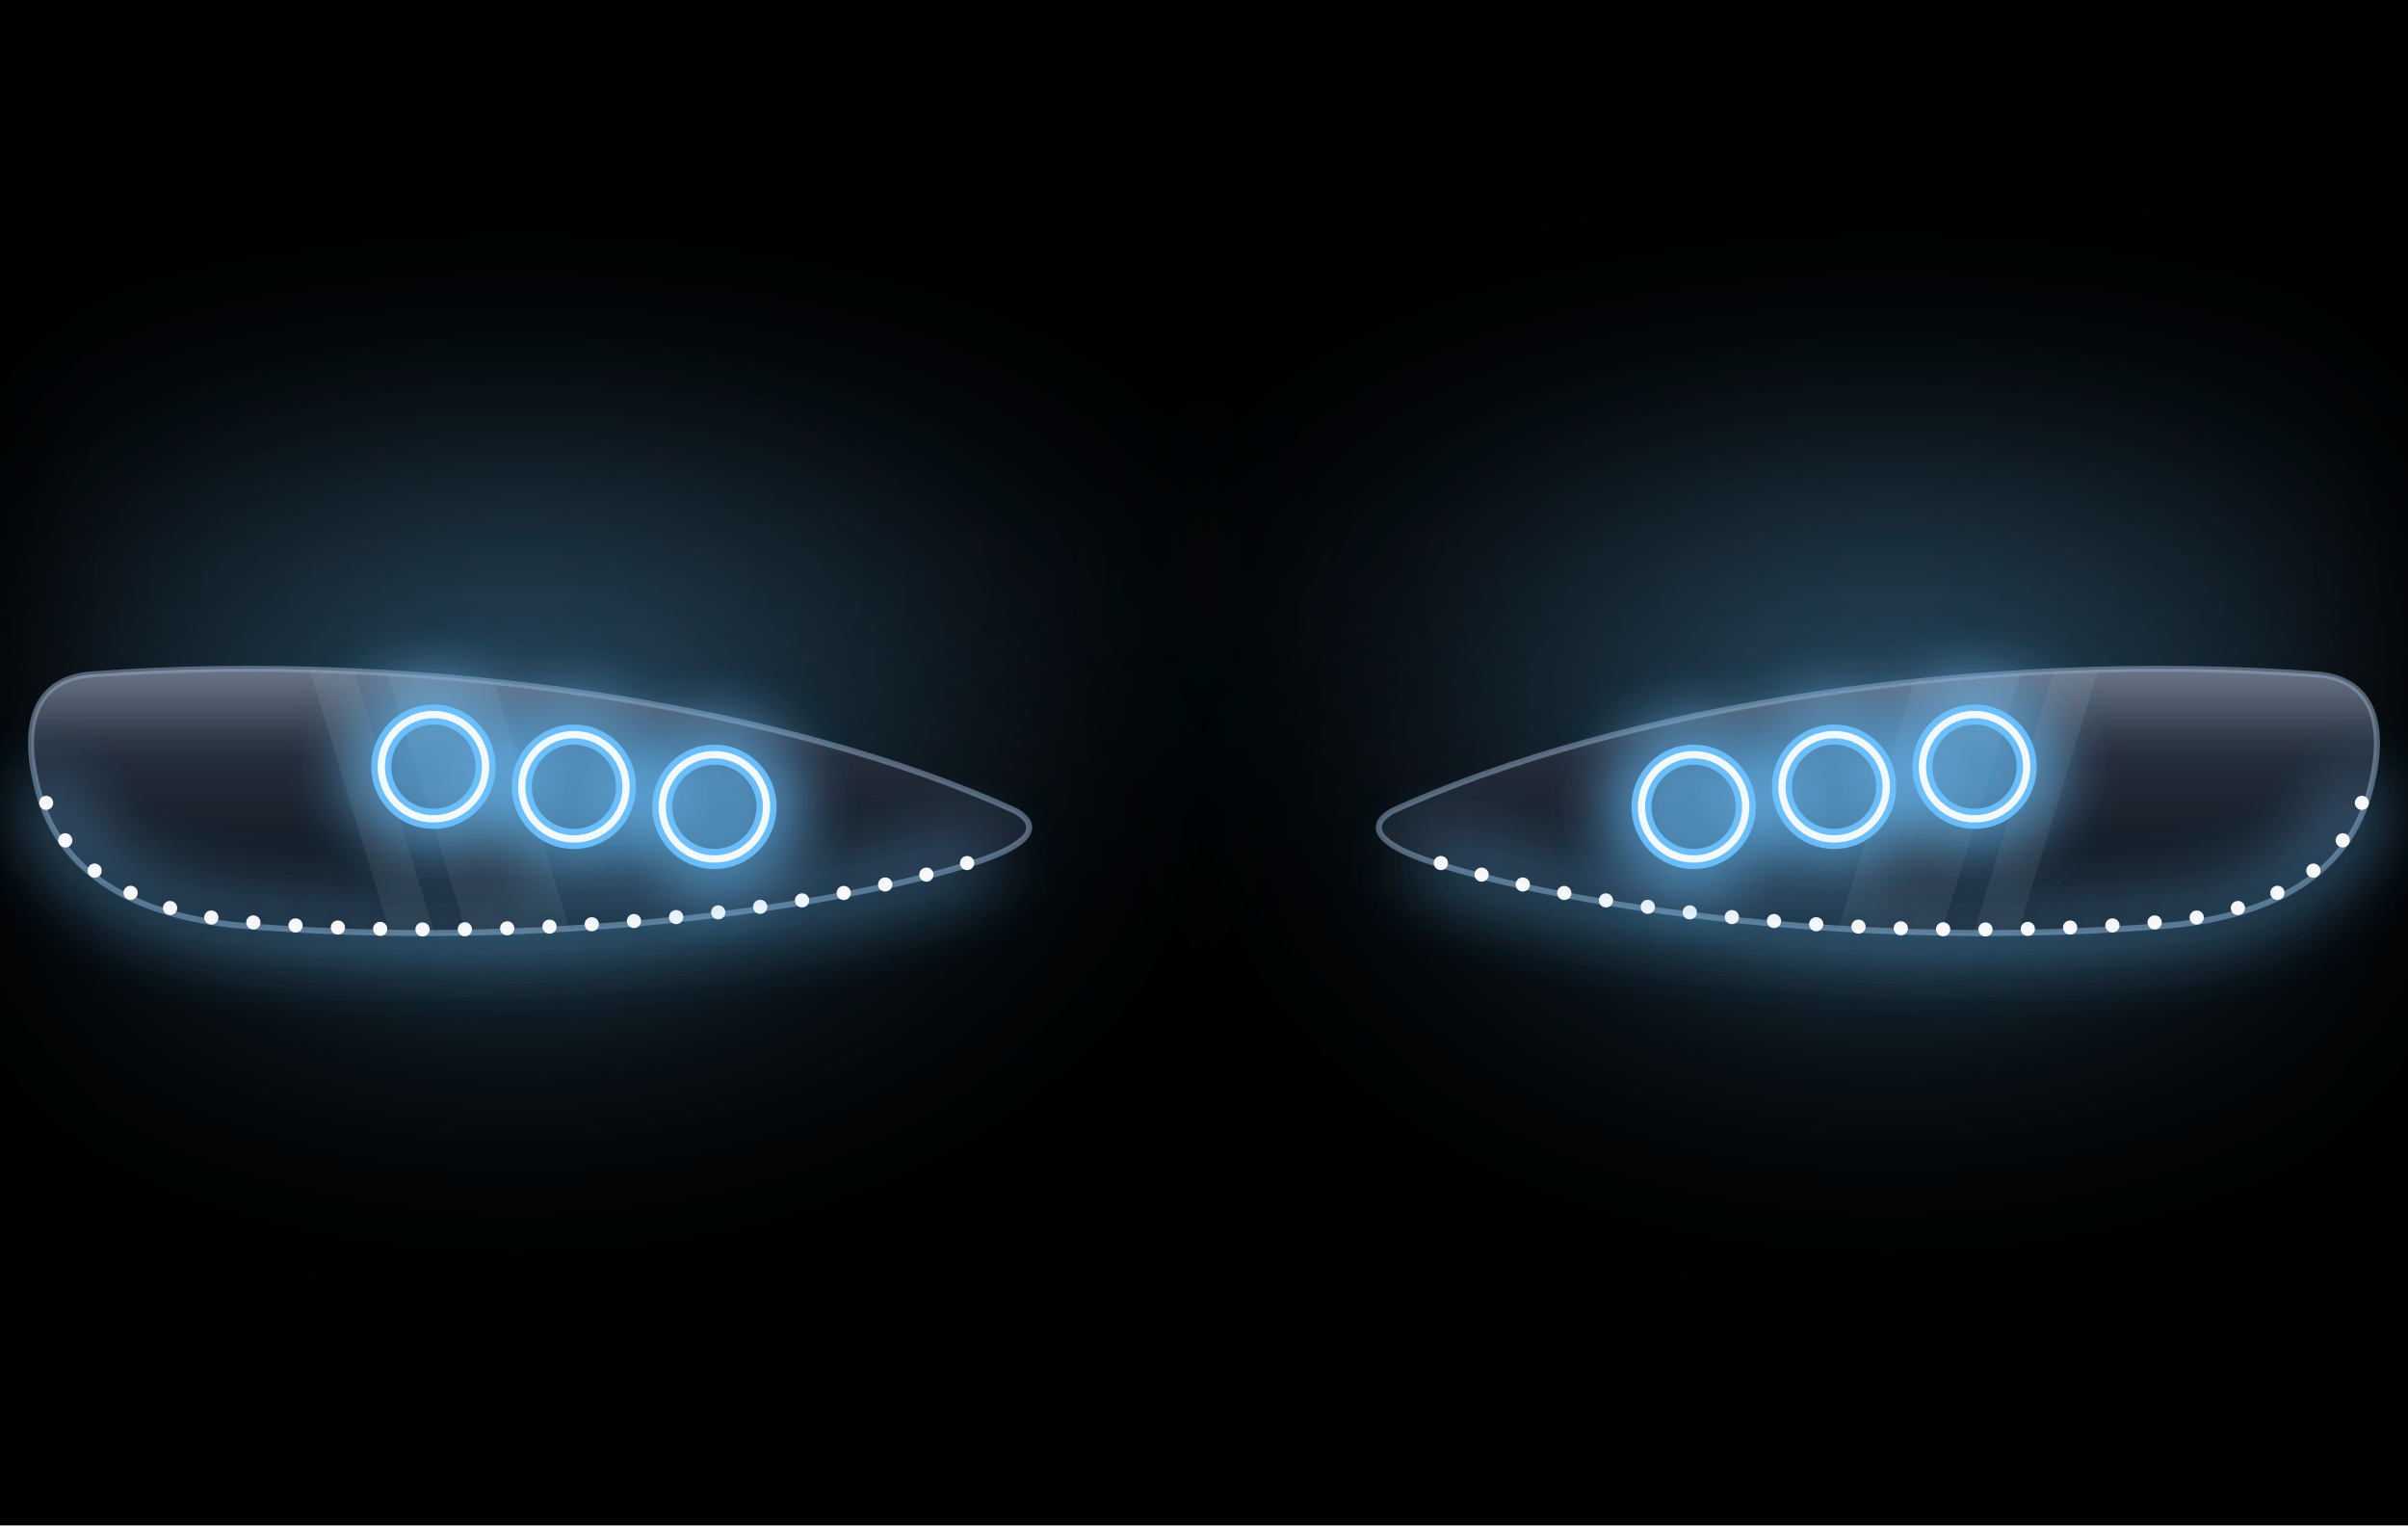
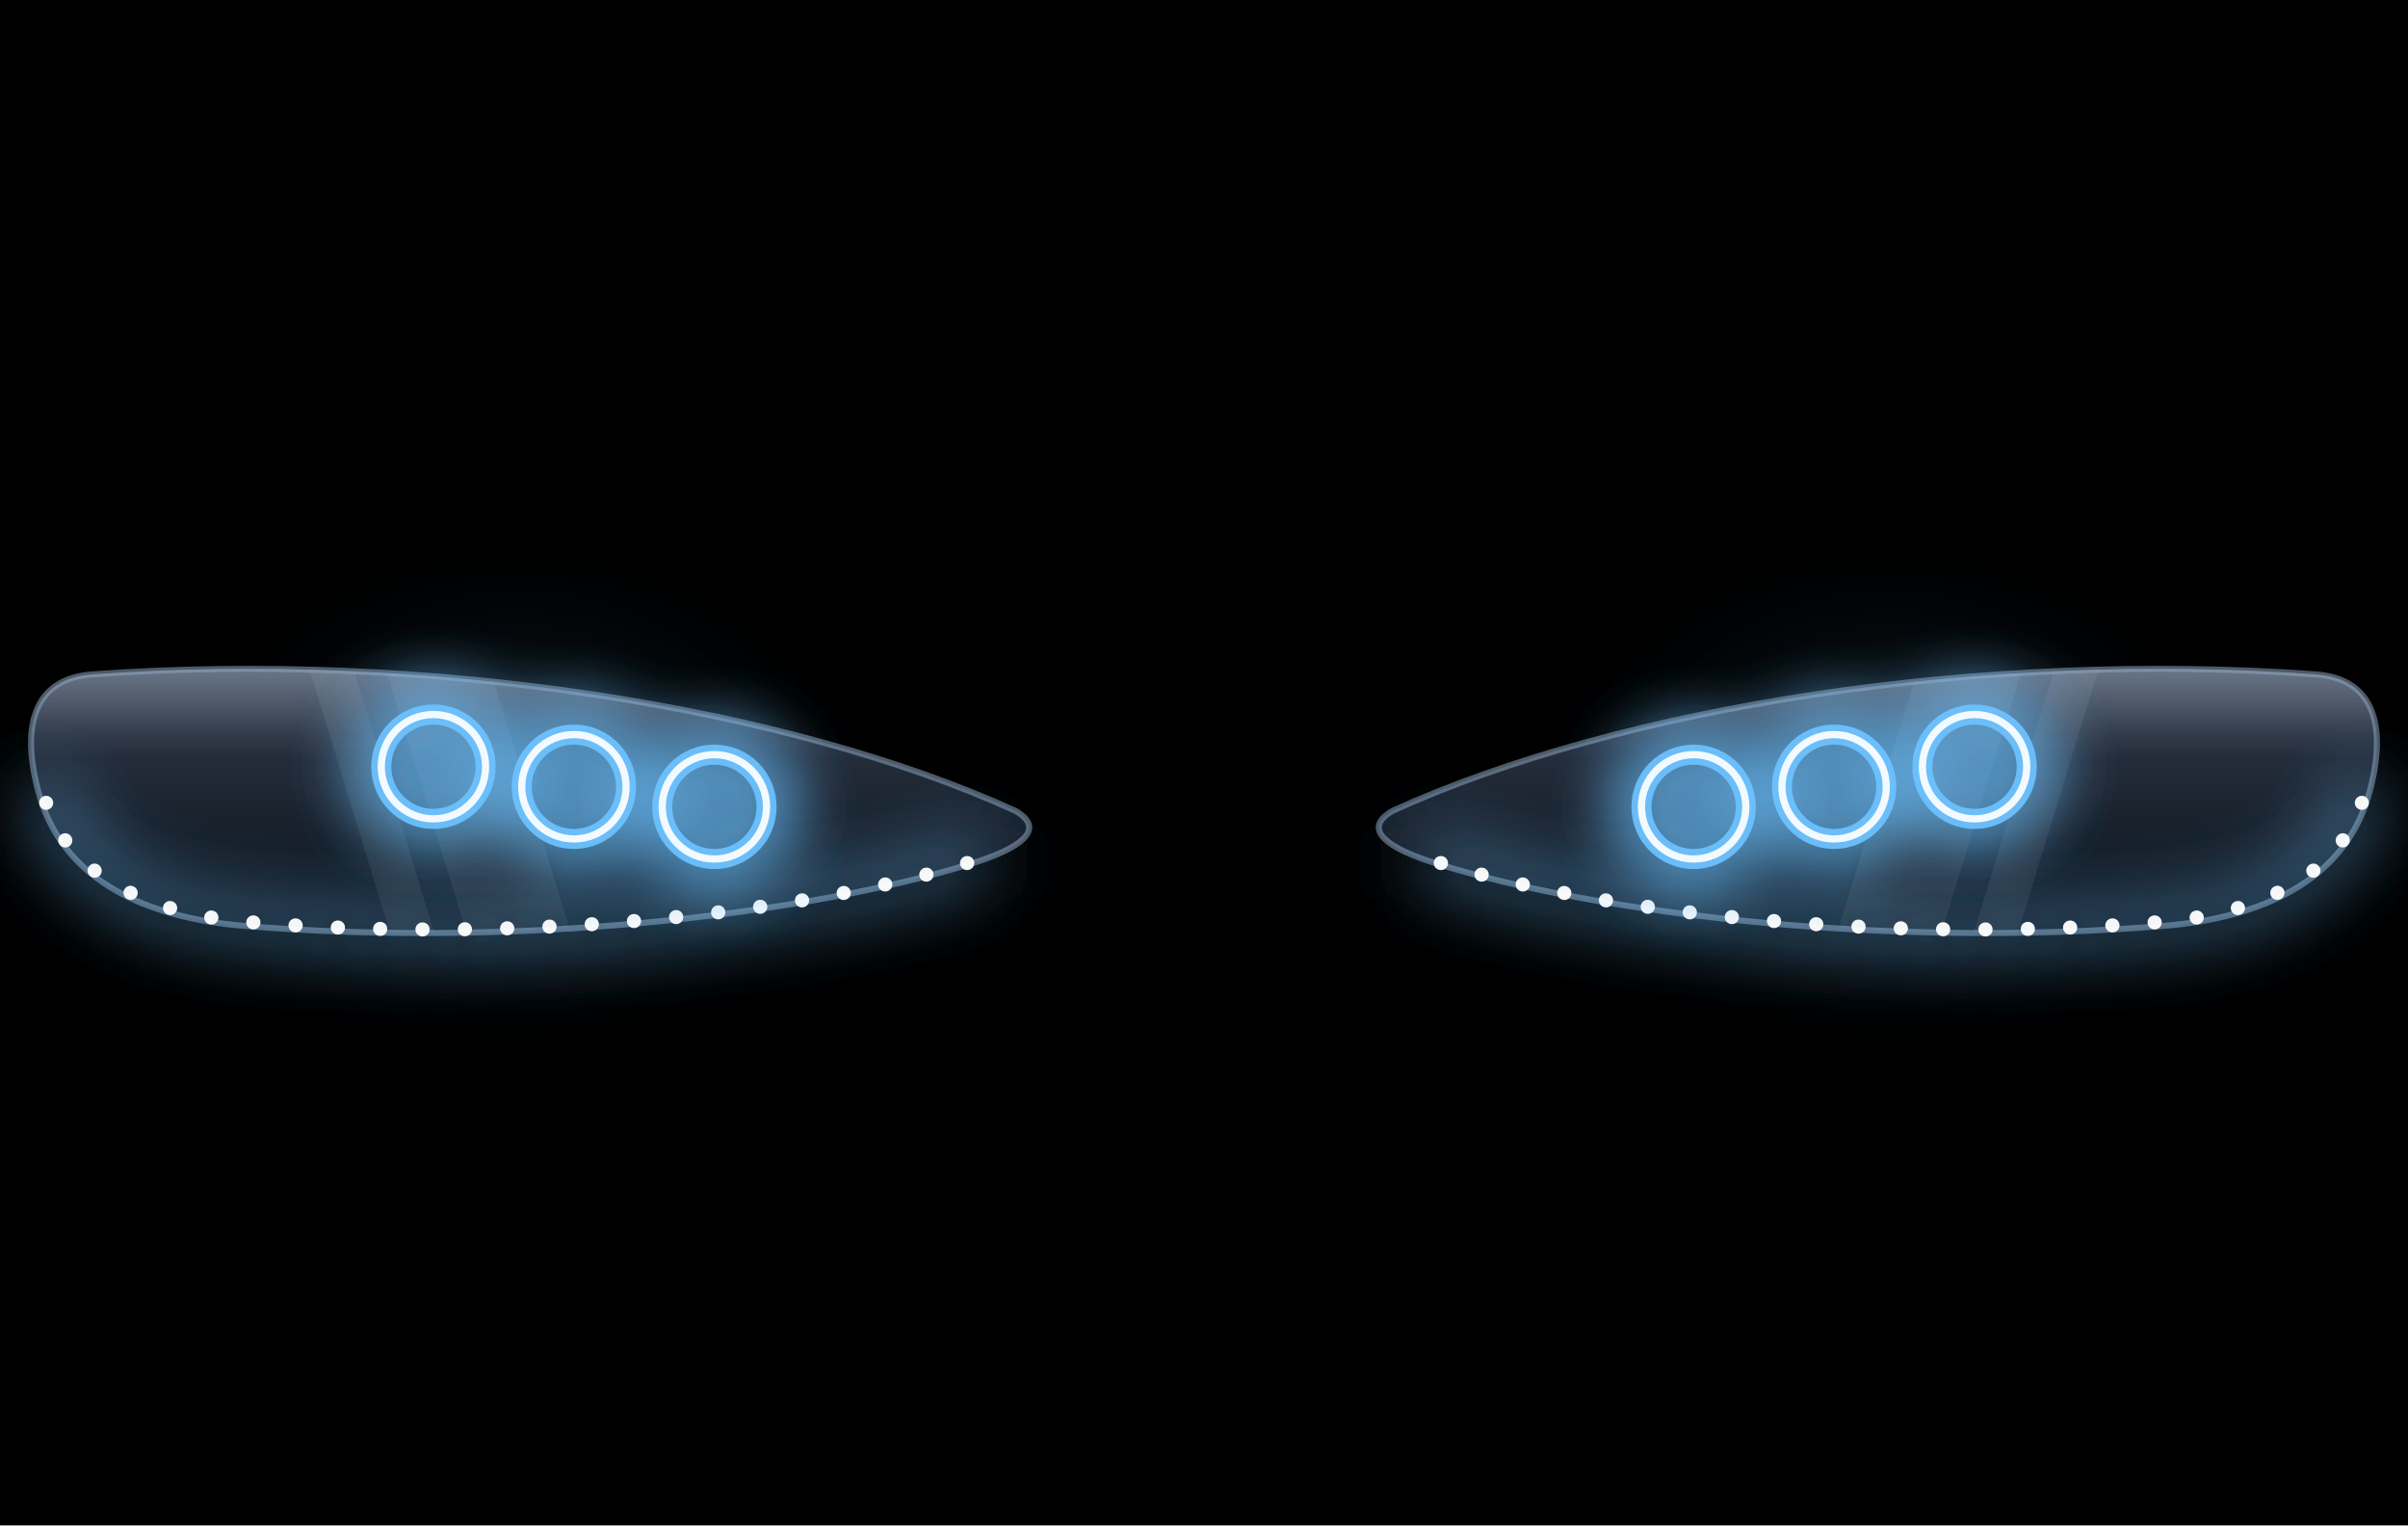
<svg xmlns="http://www.w3.org/2000/svg" viewBox="0 0 1200 760" width="1200" height="760">
  <rect width="1200" height="760" fill="#000" />
  <defs>
    <clipPath id="bodyclip">
      <path d="M 612 404 C 726 352 906 324 1072 336 C 1100 338 1108 360 1099 394 C 1088 436 1050 456 1000 461 C 848 474 700 452 630 429 C 606 421 598 412 612 404 Z" />
    </clipPath>
    <linearGradient id="body" x1="0" y1="0" x2="0" y2="1">
      <stop offset="0" stop-color="#44536b" />
      <stop offset=".25" stop-color="#27303f" />
      <stop offset=".70" stop-color="#151c26" />
      <stop offset="1" stop-color="#090d13" />
    </linearGradient>
    <linearGradient id="sheen" x1="0" y1="0" x2="0" y2="1">
      <stop offset="0" stop-color="#ffffff" stop-opacity=".20" />
      <stop offset=".34" stop-color="#ffffff" stop-opacity="0" />
    </linearGradient>
    <radialGradient id="lens">
      <stop offset="0" stop-color="#3d5068" />
      <stop offset=".70" stop-color="#18202b" />
      <stop offset="1" stop-color="#0b1016" />
    </radialGradient>
    <radialGradient id="bulb">
      <stop offset="0" stop-color="#6cc2ff" stop-opacity=".95" />
      <stop offset=".55" stop-color="#6cc2ff" stop-opacity=".32" />
      <stop offset="1" stop-color="#6cc2ff" stop-opacity="0" />
    </radialGradient>
    <radialGradient id="bloom">
-       <stop offset="0" stop-color="#6cc2ff" stop-opacity=".50" />
-       <stop offset=".45" stop-color="#6cc2ff" stop-opacity=".16" />
-       <stop offset="1" stop-color="#6cc2ff" stop-opacity="0" />
-     </radialGradient>
-     <radialGradient id="haze">
-       <stop offset="0" stop-color="#6cc2ff" stop-opacity=".22" />
+       <stop offset="0" stop-color="#6cc2ff" stop-opacity=".42" />
+       <stop offset=".45" stop-color="#6cc2ff" stop-opacity=".12" />
      <stop offset="1" stop-color="#6cc2ff" stop-opacity="0" />
    </radialGradient>
    <filter id="glow" x="-80%" y="-80%" width="260%" height="260%">
      <feGaussianBlur stdDeviation="18" result="b" />
      <feMerge>
        <feMergeNode in="b" />
        <feMergeNode in="b" />
        <feMergeNode in="b" />
      </feMerge>
    </filter>
    <filter id="soft" x="-60%" y="-60%" width="220%" height="220%">
-       <feGaussianBlur stdDeviation="55" />
+       <feGaussianBlur stdDeviation="30" />
    </filter>
  </defs>
  <g transform="translate(82,0)">
-     <ellipse cx="860" cy="396" rx="330" ry="190" fill="url(#bloom)" filter="url(#soft)" />
-     <ellipse cx="860" cy="292" rx="379" ry="133" fill="url(#haze)" filter="url(#soft)" />
+     <ellipse cx="860" cy="396" rx="140" ry="90" fill="url(#bloom)" filter="url(#soft)" />
    <path d="M 612 404 C 726 352 906 324 1072 336 C 1100 338 1108 360 1099 394 C 1088 436 1050 456 1000 461 C 848 474 700 452 630 429 C 606 421 598 412 612 404 Z" fill="url(#body)" />
    <path d="M 612 404 C 726 352 906 324 1072 336 C 1100 338 1108 360 1099 394 C 1088 436 1050 456 1000 461 C 848 474 700 452 630 429 C 606 421 598 412 612 404 Z" fill="url(#sheen)" />
    <g clip-path="url(#bodyclip)">
      <path d="M 884 300 L 936 300 L 876 496 L 824 496 ZM 952 300 L 974 300 L 914 496 L 892 496 Z" fill="#ffffff" opacity=".07" />
    </g>
    <path d="M 612 404 C 726 352 906 324 1072 336 C 1100 338 1108 360 1099 394 C 1088 436 1050 456 1000 461 C 848 474 700 452 630 429 C 606 421 598 412 612 404 Z" fill="none" stroke="#8ea4bd" stroke-width="3" opacity=".55" />
    <g filter="url(#glow)" fill="none" stroke="#6cc2ff" stroke-width="10" stroke-linecap="round" stroke-dasharray="0.1 21">
      <path d="M 636 430 C 706 452 850 472 999 459 C 1048 454 1084 434 1095 400" />
    </g>
    <g fill="none" stroke="#ffffff" stroke-width="7" opacity=".95" stroke-linecap="round" stroke-dasharray="0.1 21">
      <path d="M 636 430 C 706 452 850 472 999 459 C 1048 454 1084 434 1095 400" />
    </g>
    <g filter="url(#glow)" fill="none" stroke="#6cc2ff" stroke-width="10" stroke-linecap="round" stroke-linejoin="round">
      <circle cx="762" cy="402" r="26" />
      <circle cx="832" cy="392" r="26" />
      <circle cx="902" cy="382" r="26" />
    </g>
    <g fill="none" stroke="#6cc2ff" stroke-width="10" opacity=".92" stroke-linecap="round" stroke-linejoin="round">
      <circle cx="762" cy="402" r="26" />
      <circle cx="832" cy="392" r="26" />
      <circle cx="902" cy="382" r="26" />
    </g>
    <g fill="none" stroke="#ffffff" stroke-width="3.6" opacity=".92" stroke-linecap="round" stroke-linejoin="round">
      <circle cx="762" cy="402" r="26" />
      <circle cx="832" cy="392" r="26" />
      <circle cx="902" cy="382" r="26" />
    </g>
  </g>
  <g transform="translate(1200,0) scale(-1,1)">
    <g transform="translate(82,0)">
-       <ellipse cx="860" cy="396" rx="330" ry="190" fill="url(#bloom)" filter="url(#soft)" />
-       <ellipse cx="860" cy="292" rx="379" ry="133" fill="url(#haze)" filter="url(#soft)" />
+       <ellipse cx="860" cy="396" rx="140" ry="90" fill="url(#bloom)" filter="url(#soft)" />
      <path d="M 612 404 C 726 352 906 324 1072 336 C 1100 338 1108 360 1099 394 C 1088 436 1050 456 1000 461 C 848 474 700 452 630 429 C 606 421 598 412 612 404 Z" fill="url(#body)" />
      <path d="M 612 404 C 726 352 906 324 1072 336 C 1100 338 1108 360 1099 394 C 1088 436 1050 456 1000 461 C 848 474 700 452 630 429 C 606 421 598 412 612 404 Z" fill="url(#sheen)" />
      <g clip-path="url(#bodyclip)">
        <path d="M 884 300 L 936 300 L 876 496 L 824 496 ZM 952 300 L 974 300 L 914 496 L 892 496 Z" fill="#ffffff" opacity=".07" />
      </g>
      <path d="M 612 404 C 726 352 906 324 1072 336 C 1100 338 1108 360 1099 394 C 1088 436 1050 456 1000 461 C 848 474 700 452 630 429 C 606 421 598 412 612 404 Z" fill="none" stroke="#8ea4bd" stroke-width="3" opacity=".55" />
      <g filter="url(#glow)" fill="none" stroke="#6cc2ff" stroke-width="10" stroke-linecap="round" stroke-dasharray="0.1 21">
        <path d="M 636 430 C 706 452 850 472 999 459 C 1048 454 1084 434 1095 400" />
      </g>
      <g fill="none" stroke="#ffffff" stroke-width="7" opacity=".95" stroke-linecap="round" stroke-dasharray="0.1 21">
        <path d="M 636 430 C 706 452 850 472 999 459 C 1048 454 1084 434 1095 400" />
      </g>
      <g filter="url(#glow)" fill="none" stroke="#6cc2ff" stroke-width="10" stroke-linecap="round" stroke-linejoin="round">
        <circle cx="762" cy="402" r="26" />
        <circle cx="832" cy="392" r="26" />
        <circle cx="902" cy="382" r="26" />
      </g>
      <g fill="none" stroke="#6cc2ff" stroke-width="10" opacity=".92" stroke-linecap="round" stroke-linejoin="round">
        <circle cx="762" cy="402" r="26" />
        <circle cx="832" cy="392" r="26" />
        <circle cx="902" cy="382" r="26" />
      </g>
      <g fill="none" stroke="#ffffff" stroke-width="3.6" opacity=".92" stroke-linecap="round" stroke-linejoin="round">
        <circle cx="762" cy="402" r="26" />
        <circle cx="832" cy="392" r="26" />
        <circle cx="902" cy="382" r="26" />
      </g>
    </g>
  </g>
</svg>
